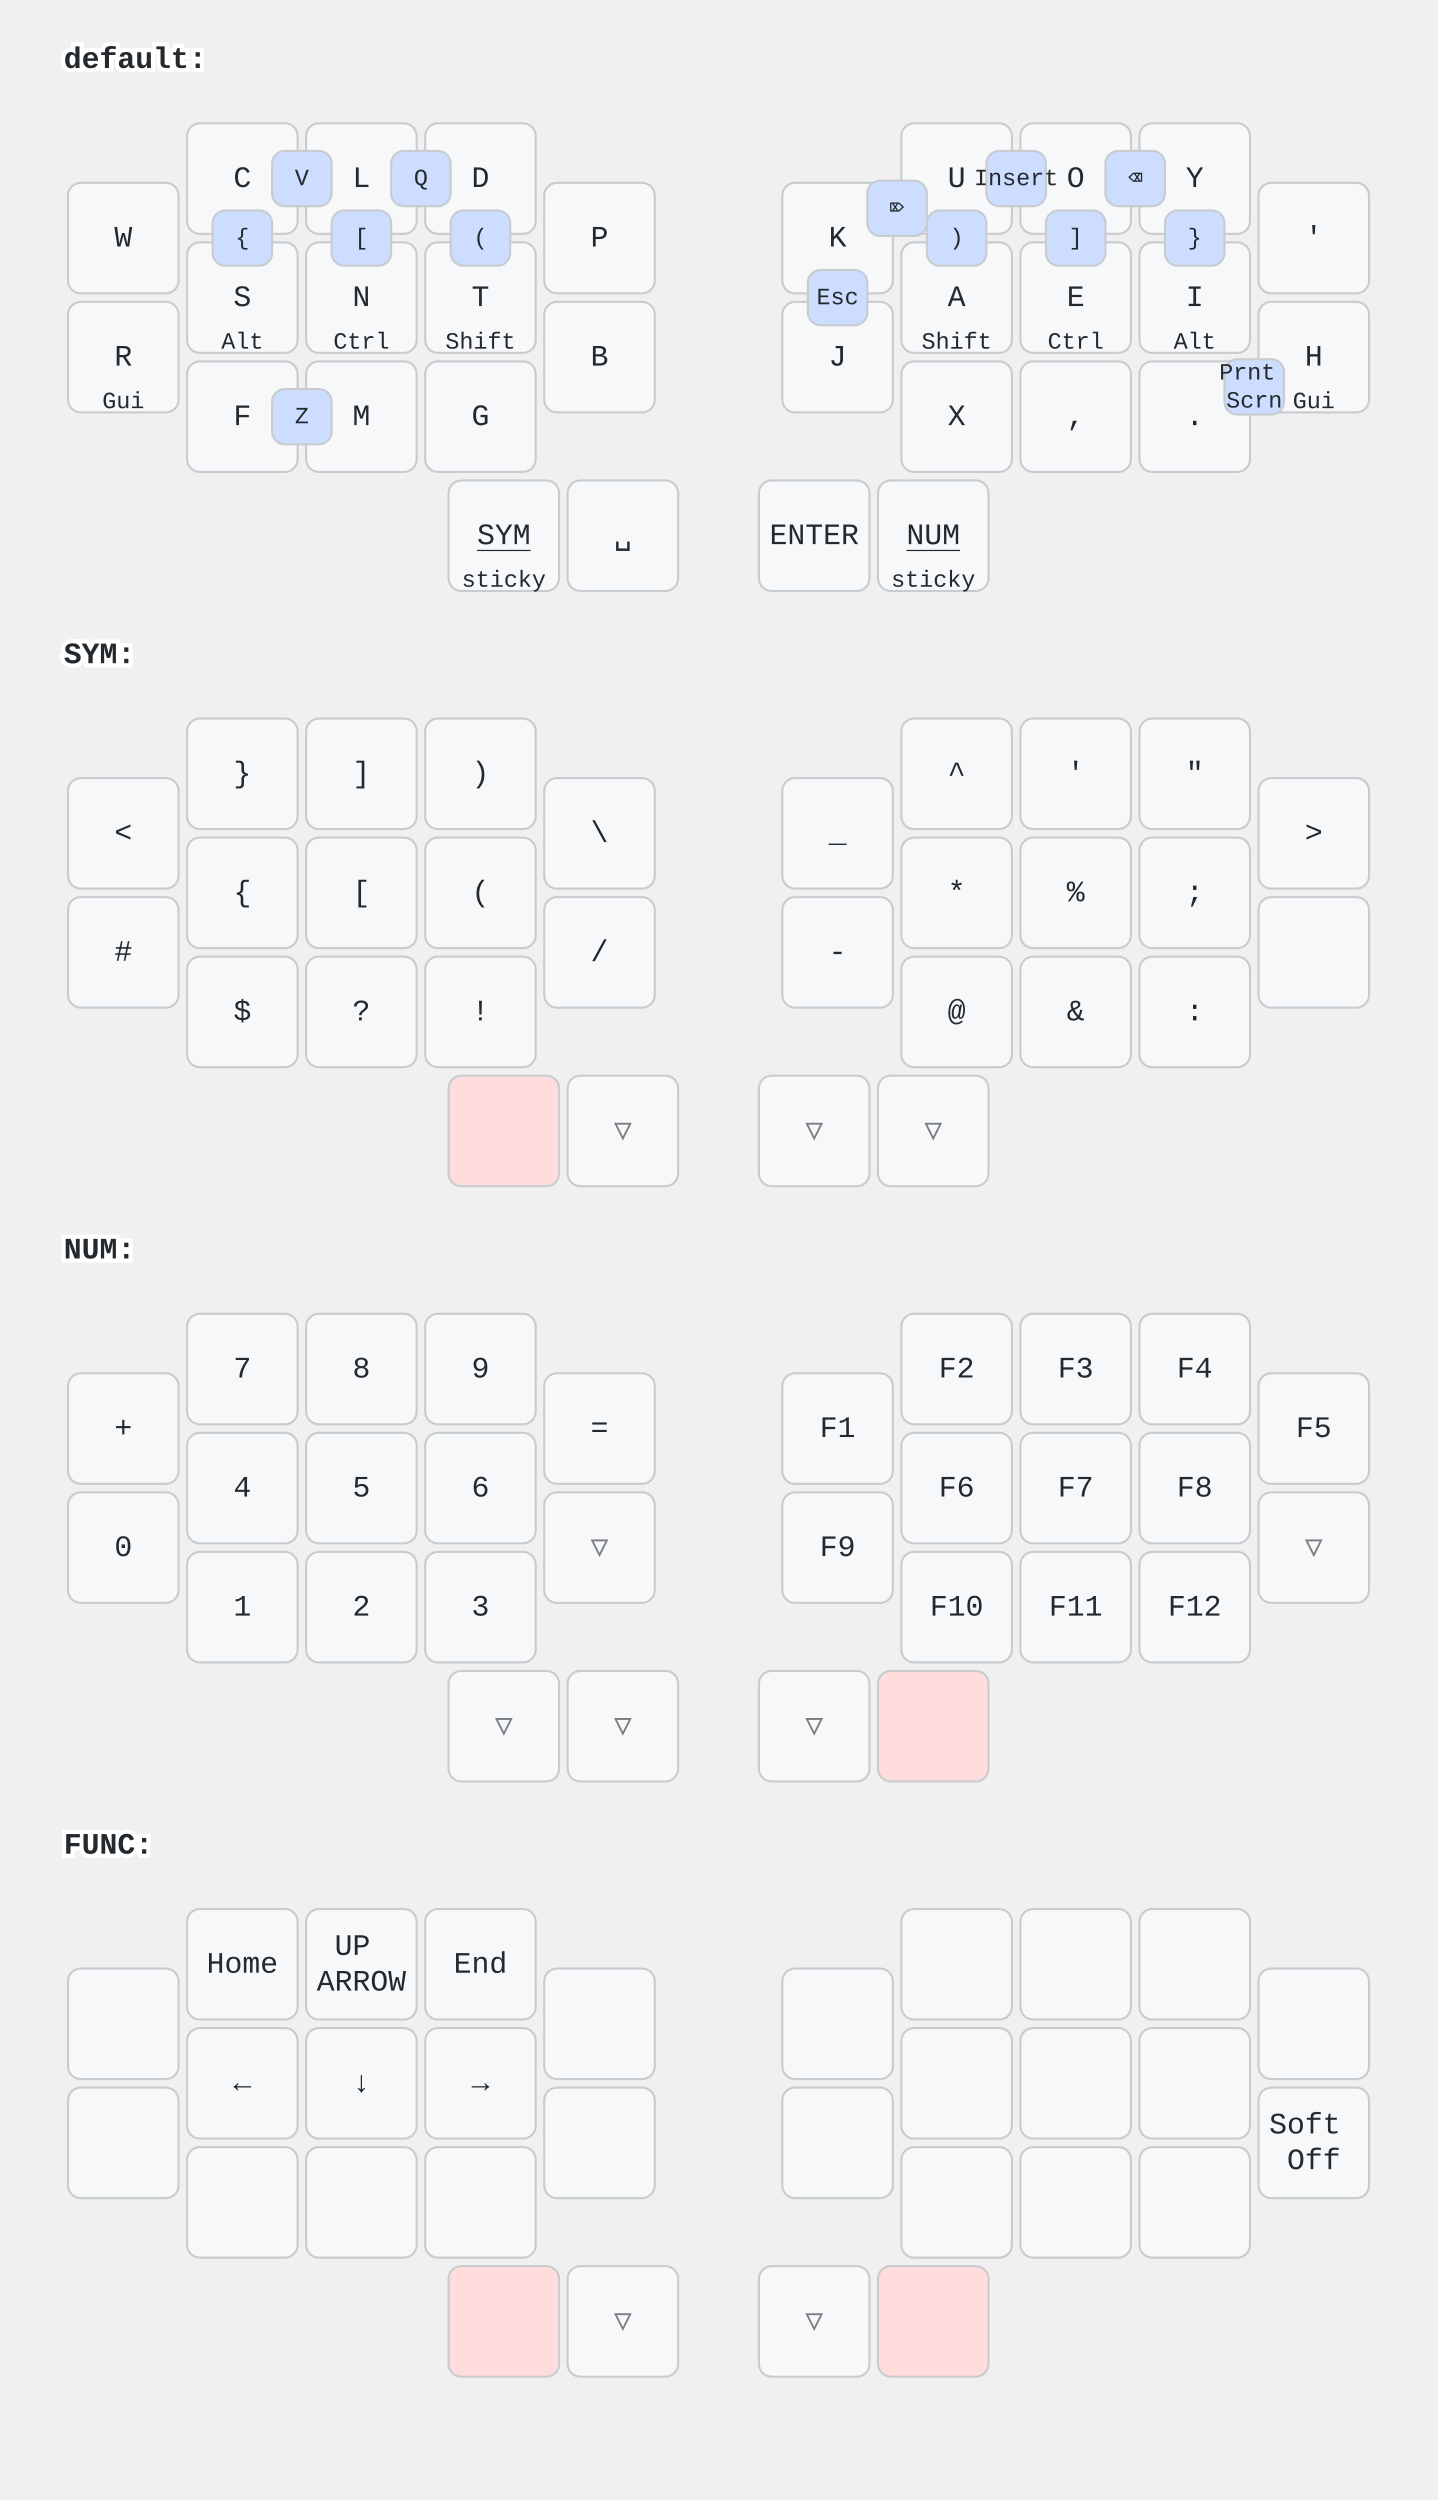
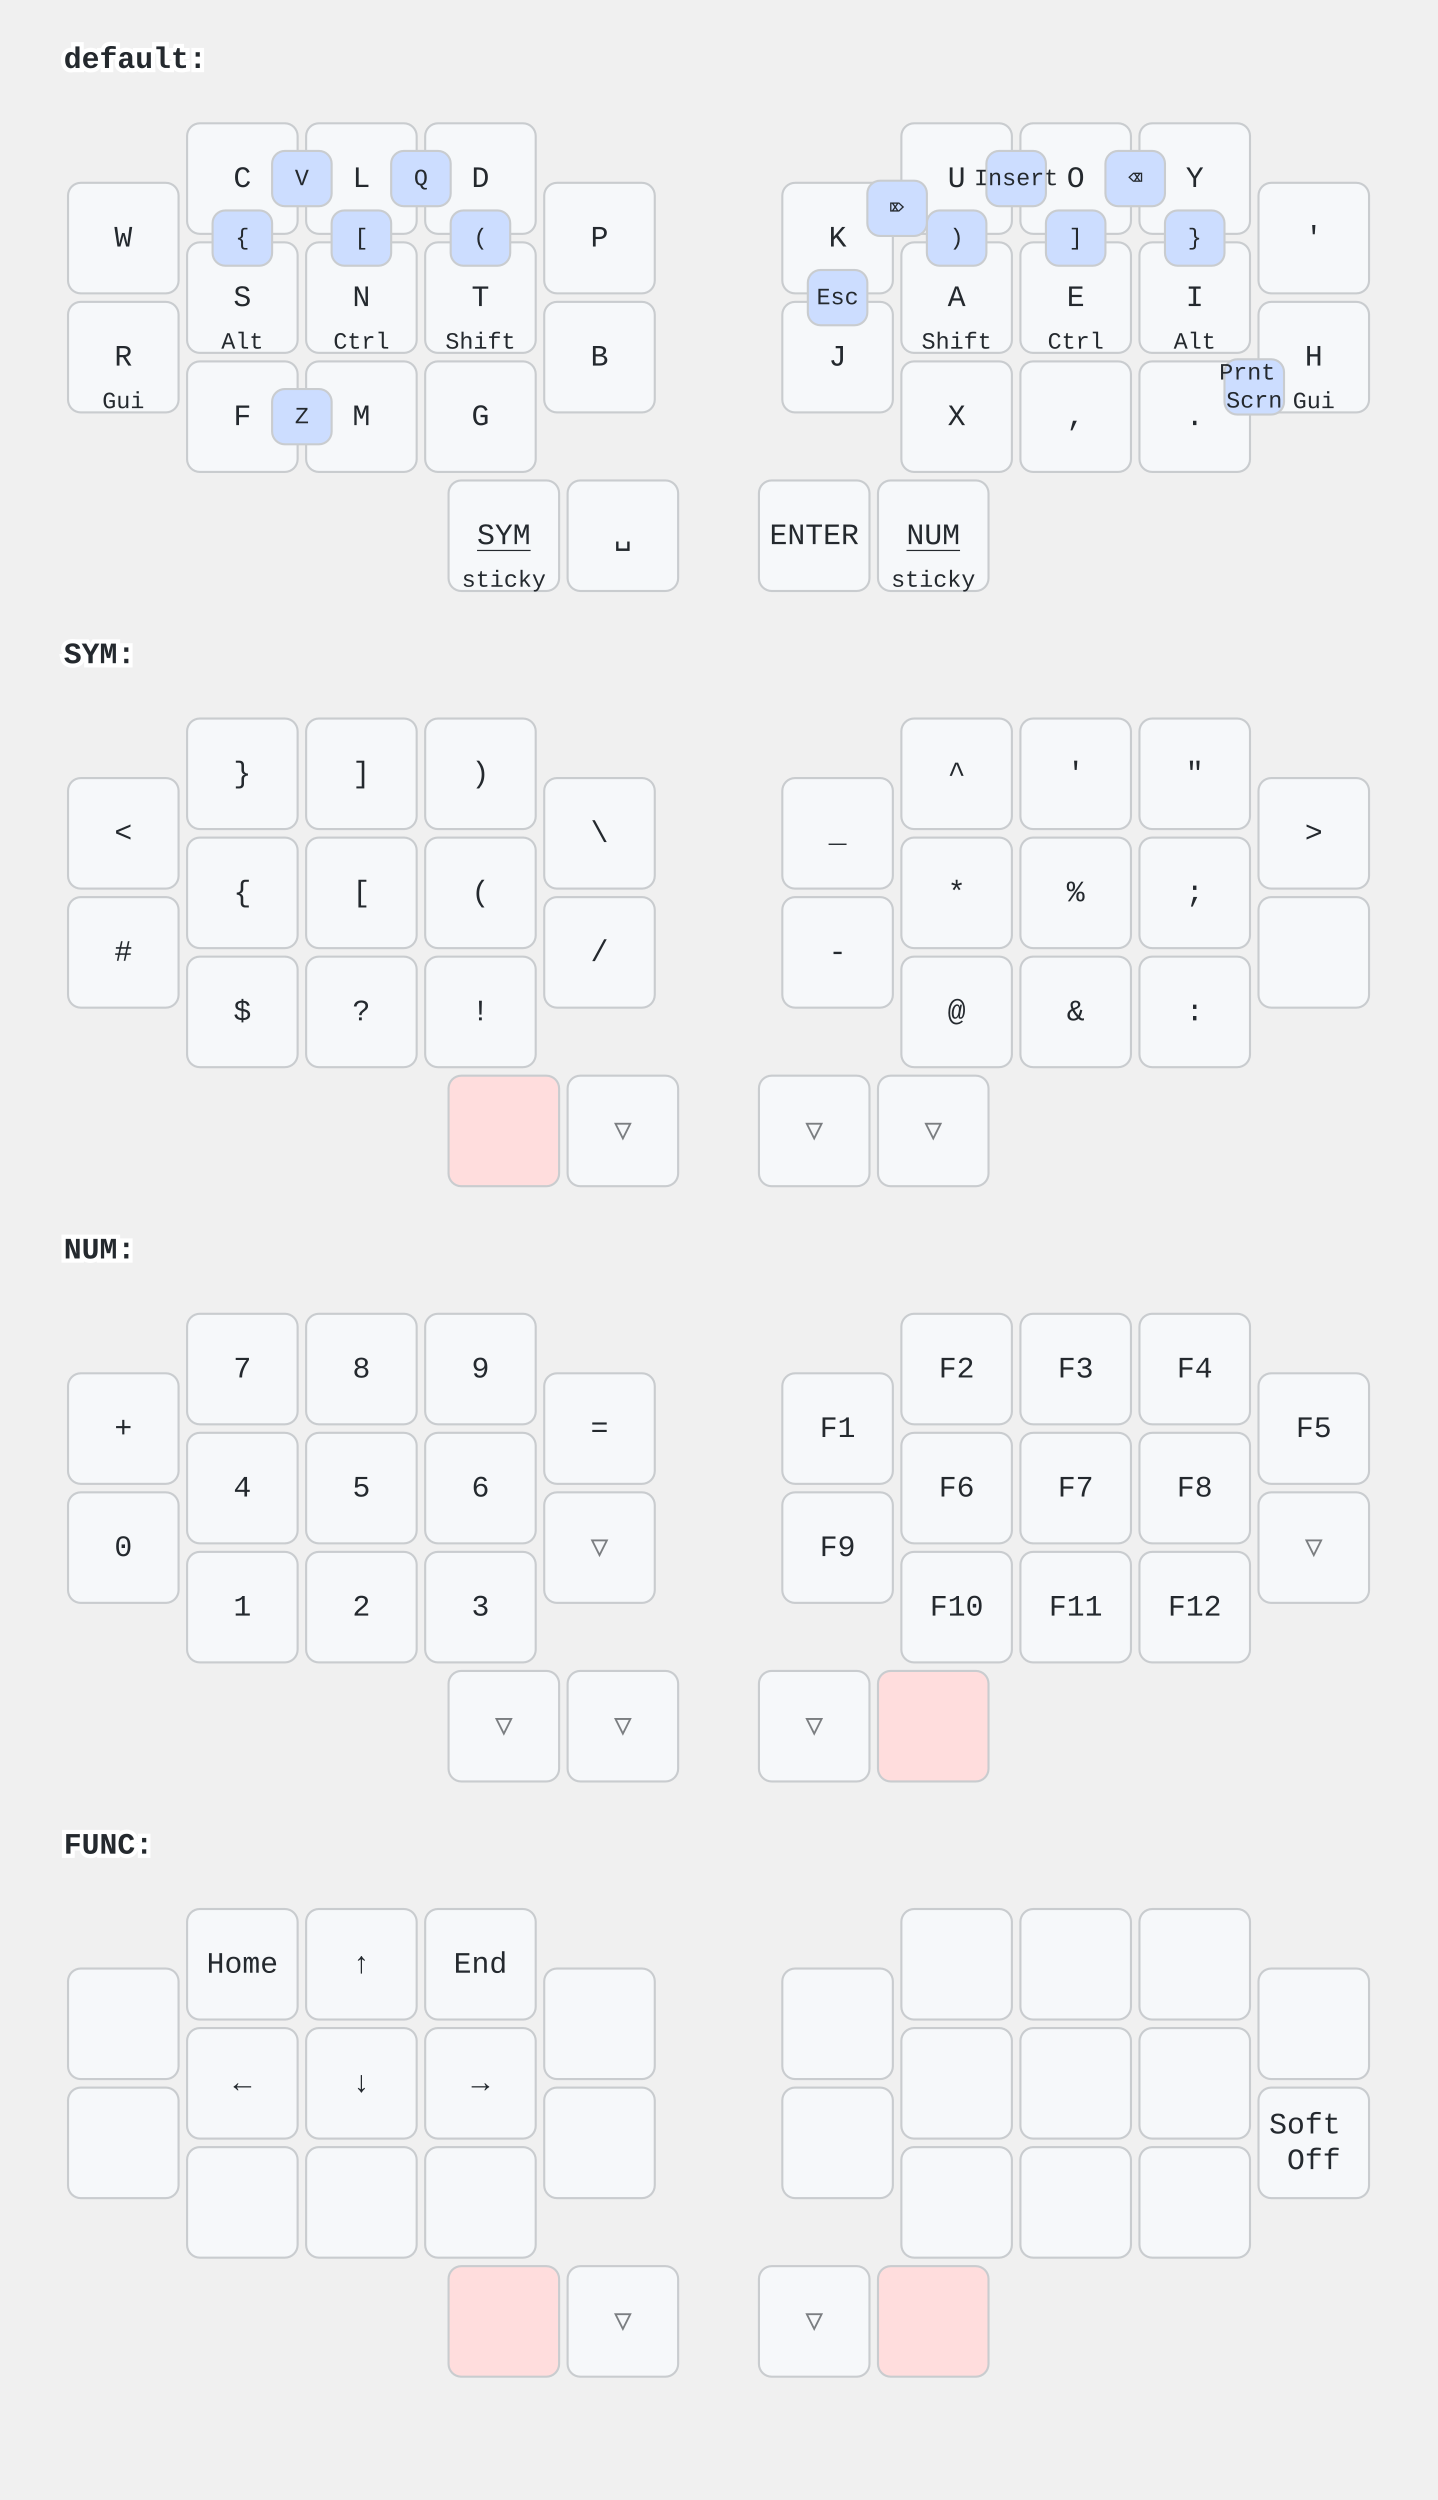
<svg xmlns="http://www.w3.org/2000/svg" width="676" height="1176" viewBox="0 0 676 1176" class="keymap">
  <style>/* inherit to force styles through use tags */
svg path {
    fill: inherit;
}

/* font and background color specifications */
svg.keymap {
    font-family: SFMono-Regular,Consolas,Liberation Mono,Menlo,monospace;
    font-size: 14px;
    font-kerning: normal;
    text-rendering: optimizeLegibility;
    fill: #24292e;
}

/* default key styling */
rect.key {
    fill: #f6f8fa;
}

rect.key, rect.combo {
    stroke: #c9cccf;
    stroke-width: 1;
}

/* default key side styling, only used is draw_key_sides is set */
rect.side {
    filter: brightness(90%);
}

/* color accent for combo boxes */
rect.combo, rect.combo-separate {
    fill: #cdf;
}

/* color accent for held keys */
rect.held, rect.combo.held {
    fill: #fdd;
}

/* color accent for ghost (optional) keys */
rect.ghost, rect.combo.ghost {
    stroke-dasharray: 4, 4;
    stroke-width: 2;
}

text {
    text-anchor: middle;
    dominant-baseline: middle;
}

/* styling for layer labels */
text.label {
    font-weight: bold;
    text-anchor: start;
    stroke: white;
    stroke-width: 4;
    paint-order: stroke;
}

/* styling for optional footer */
text.footer {
    text-anchor: end;
    dominant-baseline: auto;
    stroke: white;
    stroke-width: 4;
    paint-order: stroke;
}

/* styling for combo tap, and key non-tap label text */
text.combo, text.hold, text.shifted, text.left, text.right {
    font-size: 11px;
}

text.hold {
    text-anchor: middle;
    dominant-baseline: auto;
}

text.shifted {
    text-anchor: middle;
    dominant-baseline: hanging;
}

text.left {
    text-anchor: start;
}

text.right {
    text-anchor: end;
}

text.layer-activator {
    text-decoration: underline;
}

/* styling for hold/shifted label text in combo box */
text.combo.hold, text.combo.shifted, text.combo.left, text.combo.right {
    font-size: 8px;
}

/* lighter symbol for transparent keys */
text.trans {
    fill: #7b7e81;
}

/* styling for combo dendrons */
path.combo {
    stroke-width: 1;
    stroke: gray;
    fill: none;
}

/* Start Tabler Icons Cleanup */
/* cannot use height/width with glyphs */
.icon-tabler &gt; path {
    fill: inherit;
    stroke: inherit;
    stroke-width: 2;
}
/* hide tabler's default box */
.icon-tabler &gt; path[stroke="none"][fill="none"] {
    visibility: hidden;
}
/* End Tabler Icons Cleanup */
</style>
  <g transform="translate(30, 0)" class="layer-default">
    <text x="0" y="28" class="label" id="default">default:</text>
    <g transform="translate(0, 56)">
      <g transform="translate(28, 56)" class="key keypos-0">
        <rect rx="6" ry="6" x="-26" y="-26" width="52" height="52" class="key" />
        <text x="0" y="0" class="key tap">W</text>
      </g>
      <g transform="translate(84, 28)" class="key keypos-1">
        <rect rx="6" ry="6" x="-26" y="-26" width="52" height="52" class="key" />
        <text x="0" y="0" class="key tap">C</text>
      </g>
      <g transform="translate(140, 28)" class="key keypos-2">
        <rect rx="6" ry="6" x="-26" y="-26" width="52" height="52" class="key" />
        <text x="0" y="0" class="key tap">L</text>
      </g>
      <g transform="translate(196, 28)" class="key keypos-3">
        <rect rx="6" ry="6" x="-26" y="-26" width="52" height="52" class="key" />
        <text x="0" y="0" class="key tap">D</text>
      </g>
      <g transform="translate(252, 56)" class="key keypos-4">
        <rect rx="6" ry="6" x="-26" y="-26" width="52" height="52" class="key" />
        <text x="0" y="0" class="key tap">P</text>
      </g>
      <g transform="translate(364, 56)" class="key keypos-5">
        <rect rx="6" ry="6" x="-26" y="-26" width="52" height="52" class="key" />
        <text x="0" y="0" class="key tap">K</text>
      </g>
      <g transform="translate(420, 28)" class="key keypos-6">
        <rect rx="6" ry="6" x="-26" y="-26" width="52" height="52" class="key" />
        <text x="0" y="0" class="key tap">U</text>
      </g>
      <g transform="translate(476, 28)" class="key keypos-7">
        <rect rx="6" ry="6" x="-26" y="-26" width="52" height="52" class="key" />
        <text x="0" y="0" class="key tap">O</text>
      </g>
      <g transform="translate(532, 28)" class="key keypos-8">
        <rect rx="6" ry="6" x="-26" y="-26" width="52" height="52" class="key" />
        <text x="0" y="0" class="key tap">Y</text>
      </g>
      <g transform="translate(588, 56)" class="key keypos-9">
        <rect rx="6" ry="6" x="-26" y="-26" width="52" height="52" class="key" />
        <text x="0" y="0" class="key tap">'</text>
      </g>
      <g transform="translate(28, 112)" class="key keypos-10">
        <rect rx="6" ry="6" x="-26" y="-26" width="52" height="52" class="key" />
        <text x="0" y="0" class="key tap">R</text>
        <text x="0" y="24" class="key hold">Gui</text>
      </g>
      <g transform="translate(84, 84)" class="key keypos-11">
        <rect rx="6" ry="6" x="-26" y="-26" width="52" height="52" class="key" />
        <text x="0" y="0" class="key tap">S</text>
        <text x="0" y="24" class="key hold">Alt</text>
      </g>
      <g transform="translate(140, 84)" class="key keypos-12">
        <rect rx="6" ry="6" x="-26" y="-26" width="52" height="52" class="key" />
        <text x="0" y="0" class="key tap">N</text>
        <text x="0" y="24" class="key hold">Ctrl</text>
      </g>
      <g transform="translate(196, 84)" class="key keypos-13">
        <rect rx="6" ry="6" x="-26" y="-26" width="52" height="52" class="key" />
        <text x="0" y="0" class="key tap">T</text>
        <text x="0" y="24" class="key hold">Shift</text>
      </g>
      <g transform="translate(252, 112)" class="key keypos-14">
        <rect rx="6" ry="6" x="-26" y="-26" width="52" height="52" class="key" />
        <text x="0" y="0" class="key tap">B</text>
      </g>
      <g transform="translate(364, 112)" class="key keypos-15">
        <rect rx="6" ry="6" x="-26" y="-26" width="52" height="52" class="key" />
        <text x="0" y="0" class="key tap">J</text>
      </g>
      <g transform="translate(420, 84)" class="key keypos-16">
        <rect rx="6" ry="6" x="-26" y="-26" width="52" height="52" class="key" />
        <text x="0" y="0" class="key tap">A</text>
        <text x="0" y="24" class="key hold">Shift</text>
      </g>
      <g transform="translate(476, 84)" class="key keypos-17">
        <rect rx="6" ry="6" x="-26" y="-26" width="52" height="52" class="key" />
        <text x="0" y="0" class="key tap">E</text>
        <text x="0" y="24" class="key hold">Ctrl</text>
      </g>
      <g transform="translate(532, 84)" class="key keypos-18">
        <rect rx="6" ry="6" x="-26" y="-26" width="52" height="52" class="key" />
        <text x="0" y="0" class="key tap">I</text>
        <text x="0" y="24" class="key hold">Alt</text>
      </g>
      <g transform="translate(588, 112)" class="key keypos-19">
        <rect rx="6" ry="6" x="-26" y="-26" width="52" height="52" class="key" />
        <text x="0" y="0" class="key tap">H</text>
        <text x="0" y="24" class="key hold">Gui</text>
      </g>
      <g transform="translate(84, 140)" class="key keypos-20">
        <rect rx="6" ry="6" x="-26" y="-26" width="52" height="52" class="key" />
        <text x="0" y="0" class="key tap">F</text>
      </g>
      <g transform="translate(140, 140)" class="key keypos-21">
        <rect rx="6" ry="6" x="-26" y="-26" width="52" height="52" class="key" />
        <text x="0" y="0" class="key tap">M</text>
      </g>
      <g transform="translate(196, 140)" class="key keypos-22">
        <rect rx="6" ry="6" x="-26" y="-26" width="52" height="52" class="key" />
        <text x="0" y="0" class="key tap">G</text>
      </g>
      <g transform="translate(420, 140)" class="key keypos-23">
        <rect rx="6" ry="6" x="-26" y="-26" width="52" height="52" class="key" />
        <text x="0" y="0" class="key tap">X</text>
      </g>
      <g transform="translate(476, 140)" class="key keypos-24">
        <rect rx="6" ry="6" x="-26" y="-26" width="52" height="52" class="key" />
        <text x="0" y="0" class="key tap">,</text>
      </g>
      <g transform="translate(532, 140)" class="key keypos-25">
        <rect rx="6" ry="6" x="-26" y="-26" width="52" height="52" class="key" />
        <text x="0" y="0" class="key tap">.</text>
      </g>
      <g transform="translate(207, 196)" class="key keypos-26">
        <rect rx="6" ry="6" x="-26" y="-26" width="52" height="52" class="key" />
        <a href="#SYM">
          <text x="0" y="0" class="key tap layer-activator">SYM</text>
        </a>
        <text x="0" y="24" class="key hold">sticky</text>
      </g>
      <g transform="translate(263, 196)" class="key keypos-27">
        <rect rx="6" ry="6" x="-26" y="-26" width="52" height="52" class="key" />
        <text x="0" y="0" class="key tap">␣</text>
      </g>
      <g transform="translate(353, 196)" class="key keypos-28">
        <rect rx="6" ry="6" x="-26" y="-26" width="52" height="52" class="key" />
        <text x="0" y="0" class="key tap">ENTER</text>
      </g>
      <g transform="translate(409, 196)" class="key keypos-29">
        <rect rx="6" ry="6" x="-26" y="-26" width="52" height="52" class="key" />
        <a href="#NUM">
          <text x="0" y="0" class="key tap layer-activator">NUM</text>
        </a>
        <text x="0" y="24" class="key hold">sticky</text>
      </g>
      <g class="combo combopos-0">
        <rect rx="6" ry="6" x="98" y="15" width="28" height="26" class="combo" />
        <text x="112" y="28" class="combo tap">V</text>
      </g>
      <g class="combo combopos-1">
        <rect rx="6" ry="6" x="154" y="15" width="28" height="26" class="combo" />
        <text x="168" y="28" class="combo tap">Q</text>
      </g>
      <g class="combo combopos-2">
        <rect rx="6" ry="6" x="98" y="127" width="28" height="26" class="combo" />
        <text x="112" y="140" class="combo tap">Z</text>
      </g>
      <g class="combo combopos-3">
        <rect rx="6" ry="6" x="70" y="43" width="28" height="26" class="combo" />
        <text x="84" y="56" class="combo tap">{</text>
      </g>
      <g class="combo combopos-4">
        <rect rx="6" ry="6" x="518" y="43" width="28" height="26" class="combo" />
        <text x="532" y="56" class="combo tap">}</text>
      </g>
      <g class="combo combopos-5">
        <rect rx="6" ry="6" x="126" y="43" width="28" height="26" class="combo" />
        <text x="140" y="56" class="combo tap">[</text>
      </g>
      <g class="combo combopos-6">
        <rect rx="6" ry="6" x="462" y="43" width="28" height="26" class="combo" />
        <text x="476" y="56" class="combo tap">]</text>
      </g>
      <g class="combo combopos-7">
        <rect rx="6" ry="6" x="182" y="43" width="28" height="26" class="combo" />
        <text x="196" y="56" class="combo tap">(</text>
      </g>
      <g class="combo combopos-8">
        <rect rx="6" ry="6" x="406" y="43" width="28" height="26" class="combo" />
        <text x="420" y="56" class="combo tap">)</text>
      </g>
      <g class="combo combopos-9">
        <rect rx="6" ry="6" x="378" y="29" width="28" height="26" class="combo" />
        <text x="392" y="42" class="combo tap">⌦</text>
      </g>
      <g class="combo combopos-10">
        <rect rx="6" ry="6" x="350" y="71" width="28" height="26" class="combo" />
        <text x="364" y="84" class="combo tap">Esc</text>
      </g>
      <g class="combo combopos-11">
        <rect rx="6" ry="6" x="434" y="15" width="28" height="26" class="combo" />
        <text x="448" y="28" class="combo tap">Insert</text>
      </g>
      <g class="combo combopos-12">
        <rect rx="6" ry="6" x="490" y="15" width="28" height="26" class="combo" />
        <text x="504" y="28" class="combo tap">⌫</text>
      </g>
      <g class="combo combopos-13">
        <rect rx="6" ry="6" x="546" y="113" width="28" height="26" class="combo" />
        <text x="560" y="126" class="combo tap">
          <tspan x="560" dy="-0.6em">Prnt</tspan>
          <tspan x="560" dy="1.2em">Scrn</tspan>
        </text>
      </g>
    </g>
  </g>
  <g transform="translate(30, 280)" class="layer-SYM">
    <text x="0" y="28" class="label" id="SYM">SYM:</text>
    <g transform="translate(0, 56)">
      <g transform="translate(28, 56)" class="key keypos-0">
        <rect rx="6" ry="6" x="-26" y="-26" width="52" height="52" class="key" />
        <text x="0" y="0" class="key tap">&lt;</text>
      </g>
      <g transform="translate(84, 28)" class="key keypos-1">
        <rect rx="6" ry="6" x="-26" y="-26" width="52" height="52" class="key" />
        <text x="0" y="0" class="key tap">}</text>
      </g>
      <g transform="translate(140, 28)" class="key keypos-2">
        <rect rx="6" ry="6" x="-26" y="-26" width="52" height="52" class="key" />
        <text x="0" y="0" class="key tap">]</text>
      </g>
      <g transform="translate(196, 28)" class="key keypos-3">
        <rect rx="6" ry="6" x="-26" y="-26" width="52" height="52" class="key" />
        <text x="0" y="0" class="key tap">)</text>
      </g>
      <g transform="translate(252, 56)" class="key keypos-4">
        <rect rx="6" ry="6" x="-26" y="-26" width="52" height="52" class="key" />
        <text x="0" y="0" class="key tap">\</text>
      </g>
      <g transform="translate(364, 56)" class="key keypos-5">
        <rect rx="6" ry="6" x="-26" y="-26" width="52" height="52" class="key" />
        <text x="0" y="0" class="key tap">_</text>
      </g>
      <g transform="translate(420, 28)" class="key keypos-6">
        <rect rx="6" ry="6" x="-26" y="-26" width="52" height="52" class="key" />
        <text x="0" y="0" class="key tap">^</text>
      </g>
      <g transform="translate(476, 28)" class="key keypos-7">
        <rect rx="6" ry="6" x="-26" y="-26" width="52" height="52" class="key" />
        <text x="0" y="0" class="key tap">'</text>
      </g>
      <g transform="translate(532, 28)" class="key keypos-8">
        <rect rx="6" ry="6" x="-26" y="-26" width="52" height="52" class="key" />
        <text x="0" y="0" class="key tap">"</text>
      </g>
      <g transform="translate(588, 56)" class="key keypos-9">
        <rect rx="6" ry="6" x="-26" y="-26" width="52" height="52" class="key" />
        <text x="0" y="0" class="key tap">&gt;</text>
      </g>
      <g transform="translate(28, 112)" class="key keypos-10">
        <rect rx="6" ry="6" x="-26" y="-26" width="52" height="52" class="key" />
        <text x="0" y="0" class="key tap">#</text>
      </g>
      <g transform="translate(84, 84)" class="key keypos-11">
        <rect rx="6" ry="6" x="-26" y="-26" width="52" height="52" class="key" />
        <text x="0" y="0" class="key tap">{</text>
      </g>
      <g transform="translate(140, 84)" class="key keypos-12">
        <rect rx="6" ry="6" x="-26" y="-26" width="52" height="52" class="key" />
        <text x="0" y="0" class="key tap">[</text>
      </g>
      <g transform="translate(196, 84)" class="key keypos-13">
        <rect rx="6" ry="6" x="-26" y="-26" width="52" height="52" class="key" />
        <text x="0" y="0" class="key tap">(</text>
      </g>
      <g transform="translate(252, 112)" class="key keypos-14">
        <rect rx="6" ry="6" x="-26" y="-26" width="52" height="52" class="key" />
        <text x="0" y="0" class="key tap">/</text>
      </g>
      <g transform="translate(364, 112)" class="key keypos-15">
        <rect rx="6" ry="6" x="-26" y="-26" width="52" height="52" class="key" />
        <text x="0" y="0" class="key tap">-</text>
      </g>
      <g transform="translate(420, 84)" class="key keypos-16">
        <rect rx="6" ry="6" x="-26" y="-26" width="52" height="52" class="key" />
        <text x="0" y="0" class="key tap">*</text>
      </g>
      <g transform="translate(476, 84)" class="key keypos-17">
        <rect rx="6" ry="6" x="-26" y="-26" width="52" height="52" class="key" />
        <text x="0" y="0" class="key tap">%</text>
      </g>
      <g transform="translate(532, 84)" class="key keypos-18">
        <rect rx="6" ry="6" x="-26" y="-26" width="52" height="52" class="key" />
        <text x="0" y="0" class="key tap">;</text>
      </g>
      <g transform="translate(588, 112)" class="key keypos-19">
        <rect rx="6" ry="6" x="-26" y="-26" width="52" height="52" class="key" />
      </g>
      <g transform="translate(84, 140)" class="key keypos-20">
        <rect rx="6" ry="6" x="-26" y="-26" width="52" height="52" class="key" />
        <text x="0" y="0" class="key tap">$</text>
      </g>
      <g transform="translate(140, 140)" class="key keypos-21">
        <rect rx="6" ry="6" x="-26" y="-26" width="52" height="52" class="key" />
        <text x="0" y="0" class="key tap">?</text>
      </g>
      <g transform="translate(196, 140)" class="key keypos-22">
        <rect rx="6" ry="6" x="-26" y="-26" width="52" height="52" class="key" />
        <text x="0" y="0" class="key tap">!</text>
      </g>
      <g transform="translate(420, 140)" class="key keypos-23">
        <rect rx="6" ry="6" x="-26" y="-26" width="52" height="52" class="key" />
        <text x="0" y="0" class="key tap">@</text>
      </g>
      <g transform="translate(476, 140)" class="key keypos-24">
        <rect rx="6" ry="6" x="-26" y="-26" width="52" height="52" class="key" />
        <text x="0" y="0" class="key tap">&amp;</text>
      </g>
      <g transform="translate(532, 140)" class="key keypos-25">
        <rect rx="6" ry="6" x="-26" y="-26" width="52" height="52" class="key" />
        <text x="0" y="0" class="key tap">:</text>
      </g>
      <g transform="translate(207, 196)" class="key held keypos-26">
        <rect rx="6" ry="6" x="-26" y="-26" width="52" height="52" class="key held" />
      </g>
      <g transform="translate(263, 196)" class="key trans keypos-27">
        <rect rx="6" ry="6" x="-26" y="-26" width="52" height="52" class="key trans" />
        <text x="0" y="0" class="key trans tap">▽</text>
      </g>
      <g transform="translate(353, 196)" class="key trans keypos-28">
        <rect rx="6" ry="6" x="-26" y="-26" width="52" height="52" class="key trans" />
        <text x="0" y="0" class="key trans tap">▽</text>
      </g>
      <g transform="translate(409, 196)" class="key trans keypos-29">
        <rect rx="6" ry="6" x="-26" y="-26" width="52" height="52" class="key trans" />
        <text x="0" y="0" class="key trans tap">▽</text>
      </g>
    </g>
  </g>
  <g transform="translate(30, 560)" class="layer-NUM">
    <text x="0" y="28" class="label" id="NUM">NUM:</text>
    <g transform="translate(0, 56)">
      <g transform="translate(28, 56)" class="key keypos-0">
        <rect rx="6" ry="6" x="-26" y="-26" width="52" height="52" class="key" />
        <text x="0" y="0" class="key tap">+</text>
      </g>
      <g transform="translate(84, 28)" class="key keypos-1">
        <rect rx="6" ry="6" x="-26" y="-26" width="52" height="52" class="key" />
        <text x="0" y="0" class="key tap">7</text>
      </g>
      <g transform="translate(140, 28)" class="key keypos-2">
        <rect rx="6" ry="6" x="-26" y="-26" width="52" height="52" class="key" />
        <text x="0" y="0" class="key tap">8</text>
      </g>
      <g transform="translate(196, 28)" class="key keypos-3">
        <rect rx="6" ry="6" x="-26" y="-26" width="52" height="52" class="key" />
        <text x="0" y="0" class="key tap">9</text>
      </g>
      <g transform="translate(252, 56)" class="key keypos-4">
        <rect rx="6" ry="6" x="-26" y="-26" width="52" height="52" class="key" />
        <text x="0" y="0" class="key tap">=</text>
      </g>
      <g transform="translate(364, 56)" class="key keypos-5">
        <rect rx="6" ry="6" x="-26" y="-26" width="52" height="52" class="key" />
        <text x="0" y="0" class="key tap">F1</text>
      </g>
      <g transform="translate(420, 28)" class="key keypos-6">
        <rect rx="6" ry="6" x="-26" y="-26" width="52" height="52" class="key" />
        <text x="0" y="0" class="key tap">F2</text>
      </g>
      <g transform="translate(476, 28)" class="key keypos-7">
        <rect rx="6" ry="6" x="-26" y="-26" width="52" height="52" class="key" />
        <text x="0" y="0" class="key tap">F3</text>
      </g>
      <g transform="translate(532, 28)" class="key keypos-8">
        <rect rx="6" ry="6" x="-26" y="-26" width="52" height="52" class="key" />
        <text x="0" y="0" class="key tap">F4</text>
      </g>
      <g transform="translate(588, 56)" class="key keypos-9">
        <rect rx="6" ry="6" x="-26" y="-26" width="52" height="52" class="key" />
        <text x="0" y="0" class="key tap">F5</text>
      </g>
      <g transform="translate(28, 112)" class="key keypos-10">
        <rect rx="6" ry="6" x="-26" y="-26" width="52" height="52" class="key" />
        <text x="0" y="0" class="key tap">0</text>
      </g>
      <g transform="translate(84, 84)" class="key keypos-11">
        <rect rx="6" ry="6" x="-26" y="-26" width="52" height="52" class="key" />
        <text x="0" y="0" class="key tap">4</text>
      </g>
      <g transform="translate(140, 84)" class="key keypos-12">
        <rect rx="6" ry="6" x="-26" y="-26" width="52" height="52" class="key" />
        <text x="0" y="0" class="key tap">5</text>
      </g>
      <g transform="translate(196, 84)" class="key keypos-13">
        <rect rx="6" ry="6" x="-26" y="-26" width="52" height="52" class="key" />
        <text x="0" y="0" class="key tap">6</text>
      </g>
      <g transform="translate(252, 112)" class="key trans keypos-14">
        <rect rx="6" ry="6" x="-26" y="-26" width="52" height="52" class="key trans" />
        <text x="0" y="0" class="key trans tap">▽</text>
      </g>
      <g transform="translate(364, 112)" class="key keypos-15">
        <rect rx="6" ry="6" x="-26" y="-26" width="52" height="52" class="key" />
        <text x="0" y="0" class="key tap">F9</text>
      </g>
      <g transform="translate(420, 84)" class="key keypos-16">
        <rect rx="6" ry="6" x="-26" y="-26" width="52" height="52" class="key" />
        <text x="0" y="0" class="key tap">F6</text>
      </g>
      <g transform="translate(476, 84)" class="key keypos-17">
        <rect rx="6" ry="6" x="-26" y="-26" width="52" height="52" class="key" />
        <text x="0" y="0" class="key tap">F7</text>
      </g>
      <g transform="translate(532, 84)" class="key keypos-18">
        <rect rx="6" ry="6" x="-26" y="-26" width="52" height="52" class="key" />
        <text x="0" y="0" class="key tap">F8</text>
      </g>
      <g transform="translate(588, 112)" class="key trans keypos-19">
        <rect rx="6" ry="6" x="-26" y="-26" width="52" height="52" class="key trans" />
        <text x="0" y="0" class="key trans tap">▽</text>
      </g>
      <g transform="translate(84, 140)" class="key keypos-20">
        <rect rx="6" ry="6" x="-26" y="-26" width="52" height="52" class="key" />
        <text x="0" y="0" class="key tap">1</text>
      </g>
      <g transform="translate(140, 140)" class="key keypos-21">
        <rect rx="6" ry="6" x="-26" y="-26" width="52" height="52" class="key" />
        <text x="0" y="0" class="key tap">2</text>
      </g>
      <g transform="translate(196, 140)" class="key keypos-22">
        <rect rx="6" ry="6" x="-26" y="-26" width="52" height="52" class="key" />
        <text x="0" y="0" class="key tap">3</text>
      </g>
      <g transform="translate(420, 140)" class="key keypos-23">
        <rect rx="6" ry="6" x="-26" y="-26" width="52" height="52" class="key" />
        <text x="0" y="0" class="key tap">F10</text>
      </g>
      <g transform="translate(476, 140)" class="key keypos-24">
        <rect rx="6" ry="6" x="-26" y="-26" width="52" height="52" class="key" />
        <text x="0" y="0" class="key tap">F11</text>
      </g>
      <g transform="translate(532, 140)" class="key keypos-25">
        <rect rx="6" ry="6" x="-26" y="-26" width="52" height="52" class="key" />
        <text x="0" y="0" class="key tap">F12</text>
      </g>
      <g transform="translate(207, 196)" class="key trans keypos-26">
        <rect rx="6" ry="6" x="-26" y="-26" width="52" height="52" class="key trans" />
        <text x="0" y="0" class="key trans tap">▽</text>
      </g>
      <g transform="translate(263, 196)" class="key trans keypos-27">
        <rect rx="6" ry="6" x="-26" y="-26" width="52" height="52" class="key trans" />
        <text x="0" y="0" class="key trans tap">▽</text>
      </g>
      <g transform="translate(353, 196)" class="key trans keypos-28">
        <rect rx="6" ry="6" x="-26" y="-26" width="52" height="52" class="key trans" />
        <text x="0" y="0" class="key trans tap">▽</text>
      </g>
      <g transform="translate(409, 196)" class="key held keypos-29">
        <rect rx="6" ry="6" x="-26" y="-26" width="52" height="52" class="key held" />
      </g>
    </g>
  </g>
  <g transform="translate(30, 840)" class="layer-FUNC">
    <text x="0" y="28" class="label" id="FUNC">FUNC:</text>
    <g transform="translate(0, 56)">
      <g transform="translate(28, 56)" class="key keypos-0">
        <rect rx="6" ry="6" x="-26" y="-26" width="52" height="52" class="key" />
      </g>
      <g transform="translate(84, 28)" class="key keypos-1">
        <rect rx="6" ry="6" x="-26" y="-26" width="52" height="52" class="key" />
        <text x="0" y="0" class="key tap">Home</text>
      </g>
      <g transform="translate(140, 28)" class="key keypos-2">
        <rect rx="6" ry="6" x="-26" y="-26" width="52" height="52" class="key" />
-         <text x="0" y="0" class="key tap">
-           <tspan x="0" dy="-0.6em">UP</tspan>
-           <tspan x="0" dy="1.2em">ARROW</tspan>
-         </text>
+         <text x="0" y="0" class="key tap">↑</text>
      </g>
      <g transform="translate(196, 28)" class="key keypos-3">
        <rect rx="6" ry="6" x="-26" y="-26" width="52" height="52" class="key" />
        <text x="0" y="0" class="key tap">End</text>
      </g>
      <g transform="translate(252, 56)" class="key keypos-4">
        <rect rx="6" ry="6" x="-26" y="-26" width="52" height="52" class="key" />
      </g>
      <g transform="translate(364, 56)" class="key keypos-5">
        <rect rx="6" ry="6" x="-26" y="-26" width="52" height="52" class="key" />
      </g>
      <g transform="translate(420, 28)" class="key keypos-6">
        <rect rx="6" ry="6" x="-26" y="-26" width="52" height="52" class="key" />
      </g>
      <g transform="translate(476, 28)" class="key keypos-7">
        <rect rx="6" ry="6" x="-26" y="-26" width="52" height="52" class="key" />
      </g>
      <g transform="translate(532, 28)" class="key keypos-8">
        <rect rx="6" ry="6" x="-26" y="-26" width="52" height="52" class="key" />
      </g>
      <g transform="translate(588, 56)" class="key keypos-9">
        <rect rx="6" ry="6" x="-26" y="-26" width="52" height="52" class="key" />
      </g>
      <g transform="translate(28, 112)" class="key keypos-10">
        <rect rx="6" ry="6" x="-26" y="-26" width="52" height="52" class="key" />
      </g>
      <g transform="translate(84, 84)" class="key keypos-11">
        <rect rx="6" ry="6" x="-26" y="-26" width="52" height="52" class="key" />
        <text x="0" y="0" class="key tap">←</text>
      </g>
      <g transform="translate(140, 84)" class="key keypos-12">
        <rect rx="6" ry="6" x="-26" y="-26" width="52" height="52" class="key" />
        <text x="0" y="0" class="key tap">↓</text>
      </g>
      <g transform="translate(196, 84)" class="key keypos-13">
        <rect rx="6" ry="6" x="-26" y="-26" width="52" height="52" class="key" />
        <text x="0" y="0" class="key tap">→</text>
      </g>
      <g transform="translate(252, 112)" class="key keypos-14">
        <rect rx="6" ry="6" x="-26" y="-26" width="52" height="52" class="key" />
      </g>
      <g transform="translate(364, 112)" class="key keypos-15">
        <rect rx="6" ry="6" x="-26" y="-26" width="52" height="52" class="key" />
      </g>
      <g transform="translate(420, 84)" class="key keypos-16">
        <rect rx="6" ry="6" x="-26" y="-26" width="52" height="52" class="key" />
      </g>
      <g transform="translate(476, 84)" class="key keypos-17">
        <rect rx="6" ry="6" x="-26" y="-26" width="52" height="52" class="key" />
      </g>
      <g transform="translate(532, 84)" class="key keypos-18">
        <rect rx="6" ry="6" x="-26" y="-26" width="52" height="52" class="key" />
      </g>
      <g transform="translate(588, 112)" class="key keypos-19">
        <rect rx="6" ry="6" x="-26" y="-26" width="52" height="52" class="key" />
        <text x="0" y="0" class="key tap">
          <tspan x="0" dy="-0.6em">Soft</tspan>
          <tspan x="0" dy="1.2em">Off</tspan>
        </text>
      </g>
      <g transform="translate(84, 140)" class="key keypos-20">
        <rect rx="6" ry="6" x="-26" y="-26" width="52" height="52" class="key" />
      </g>
      <g transform="translate(140, 140)" class="key keypos-21">
        <rect rx="6" ry="6" x="-26" y="-26" width="52" height="52" class="key" />
      </g>
      <g transform="translate(196, 140)" class="key keypos-22">
        <rect rx="6" ry="6" x="-26" y="-26" width="52" height="52" class="key" />
      </g>
      <g transform="translate(420, 140)" class="key keypos-23">
        <rect rx="6" ry="6" x="-26" y="-26" width="52" height="52" class="key" />
      </g>
      <g transform="translate(476, 140)" class="key keypos-24">
        <rect rx="6" ry="6" x="-26" y="-26" width="52" height="52" class="key" />
      </g>
      <g transform="translate(532, 140)" class="key keypos-25">
        <rect rx="6" ry="6" x="-26" y="-26" width="52" height="52" class="key" />
      </g>
      <g transform="translate(207, 196)" class="key held keypos-26">
        <rect rx="6" ry="6" x="-26" y="-26" width="52" height="52" class="key held" />
      </g>
      <g transform="translate(263, 196)" class="key trans keypos-27">
        <rect rx="6" ry="6" x="-26" y="-26" width="52" height="52" class="key trans" />
        <text x="0" y="0" class="key trans tap">▽</text>
      </g>
      <g transform="translate(353, 196)" class="key trans keypos-28">
        <rect rx="6" ry="6" x="-26" y="-26" width="52" height="52" class="key trans" />
        <text x="0" y="0" class="key trans tap">▽</text>
      </g>
      <g transform="translate(409, 196)" class="key held keypos-29">
        <rect rx="6" ry="6" x="-26" y="-26" width="52" height="52" class="key held" />
      </g>
    </g>
  </g>
</svg>
